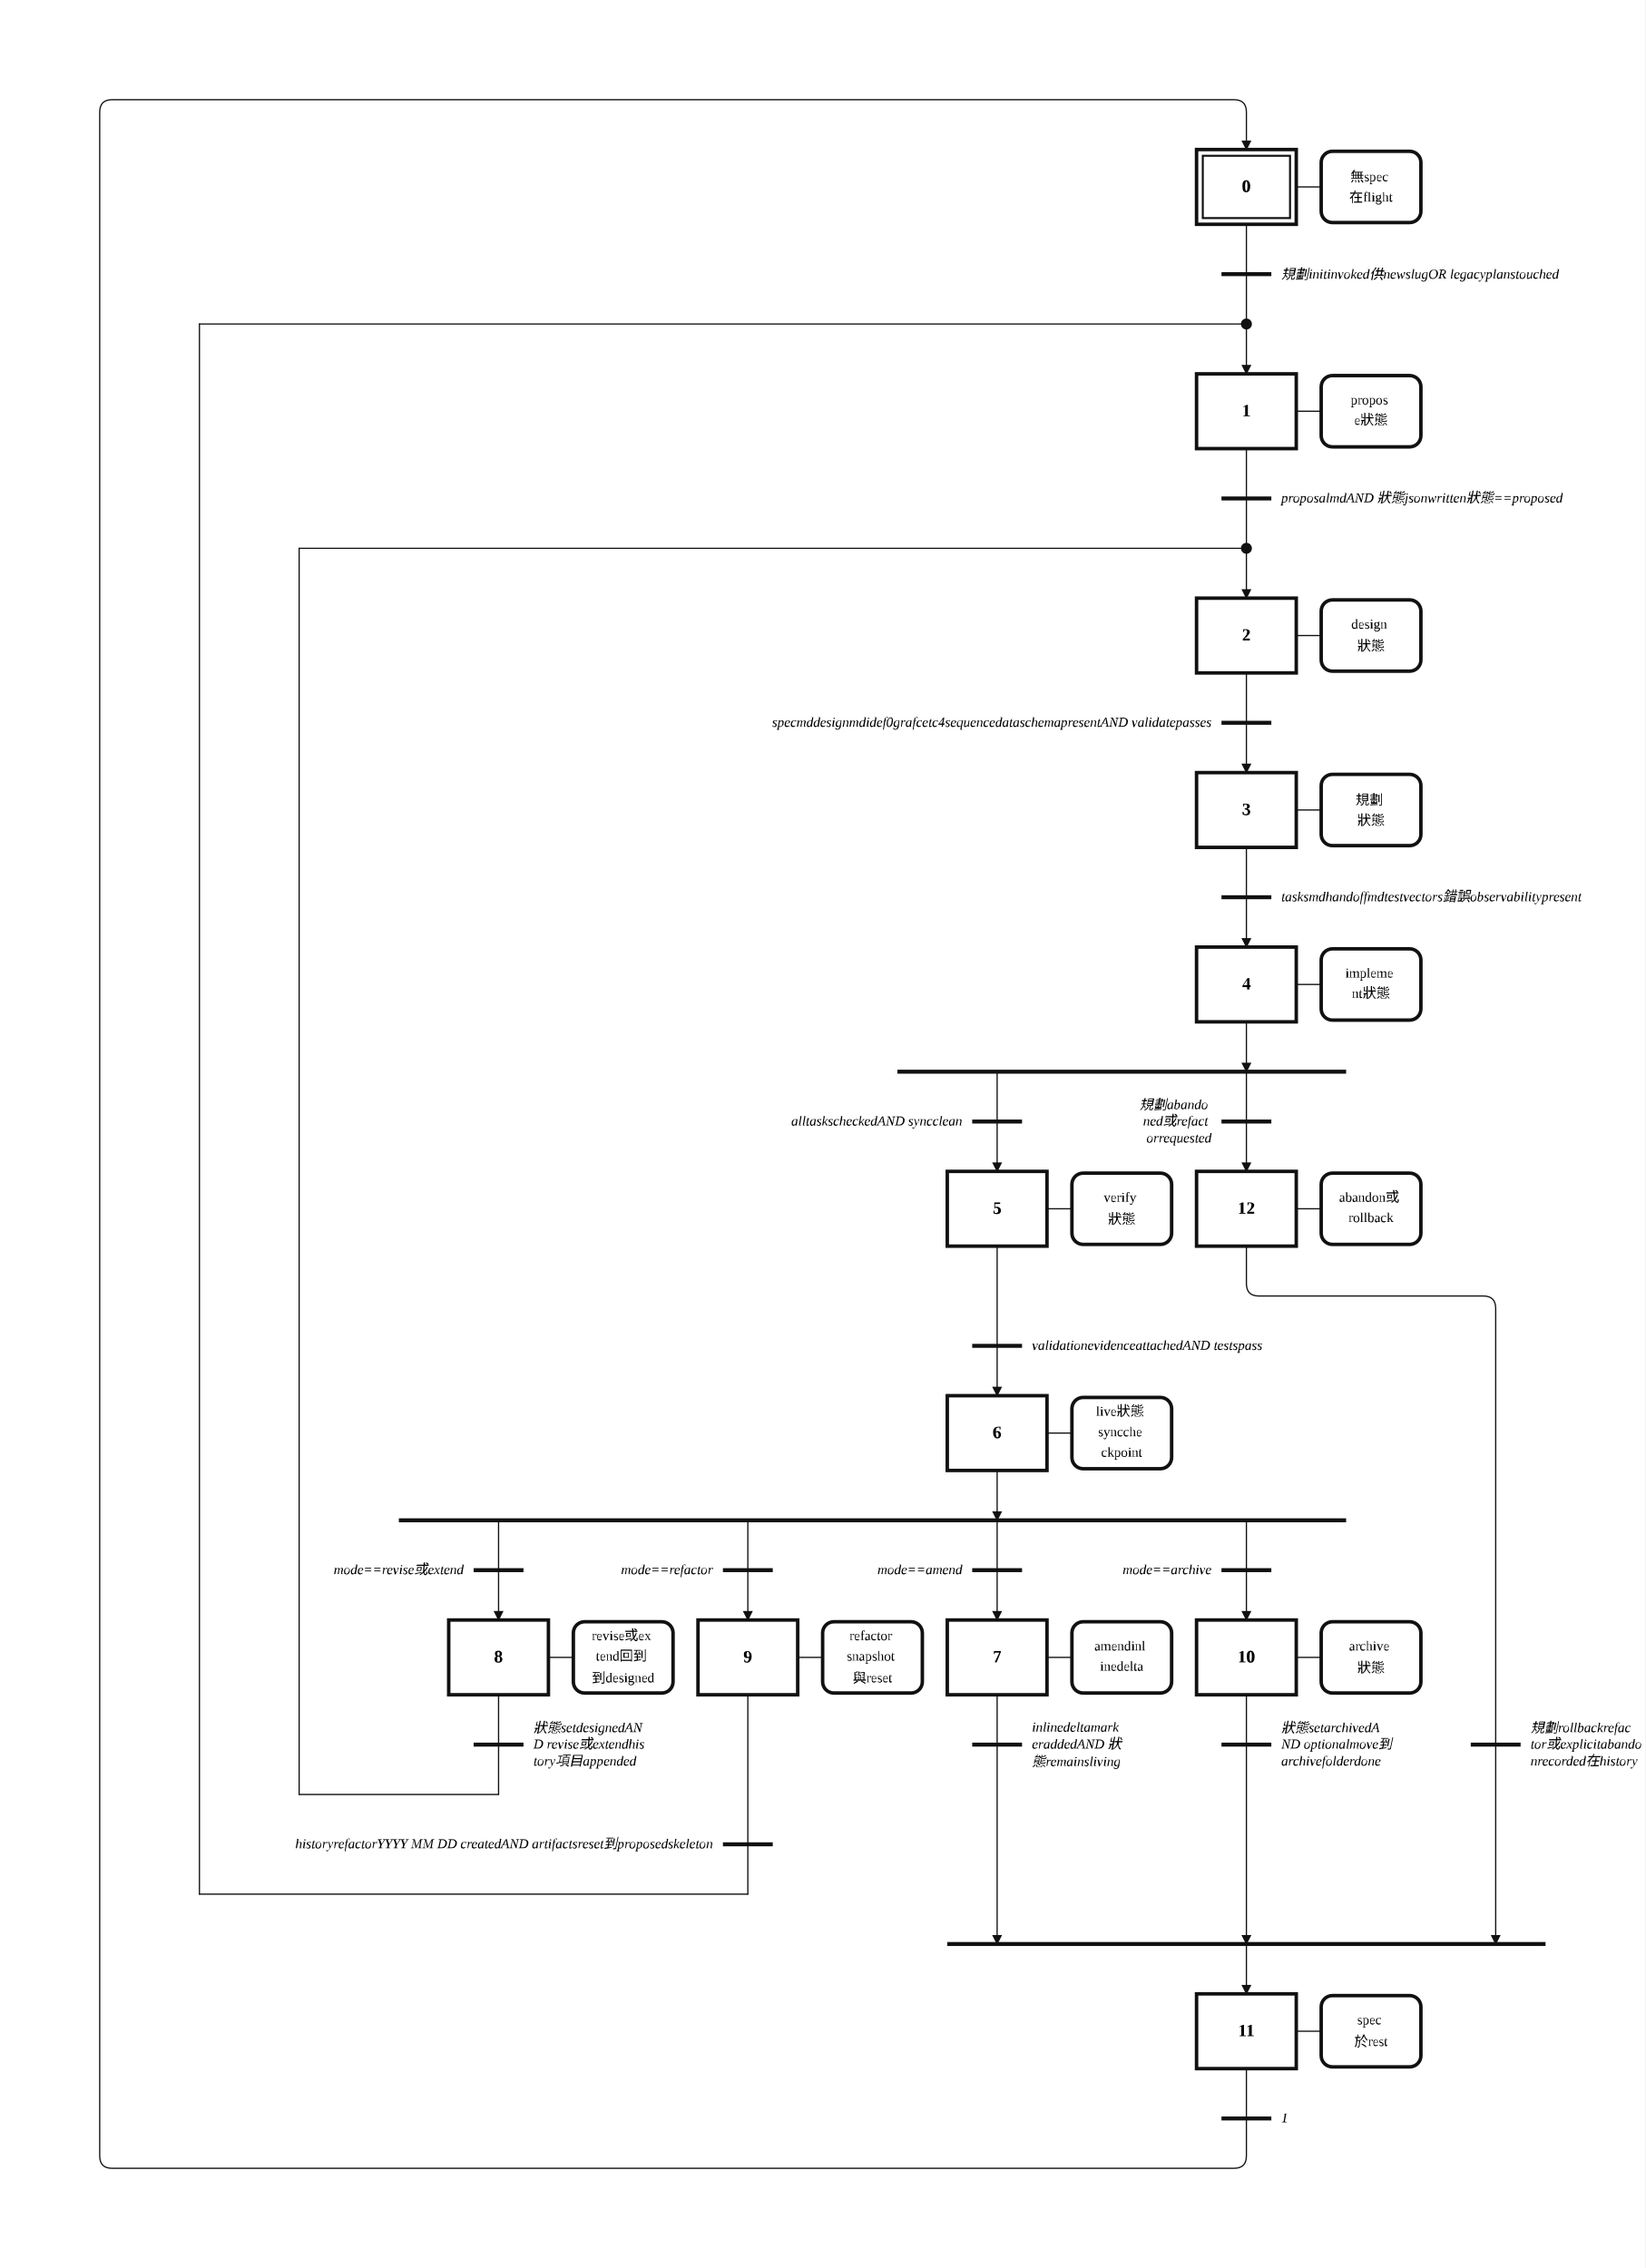
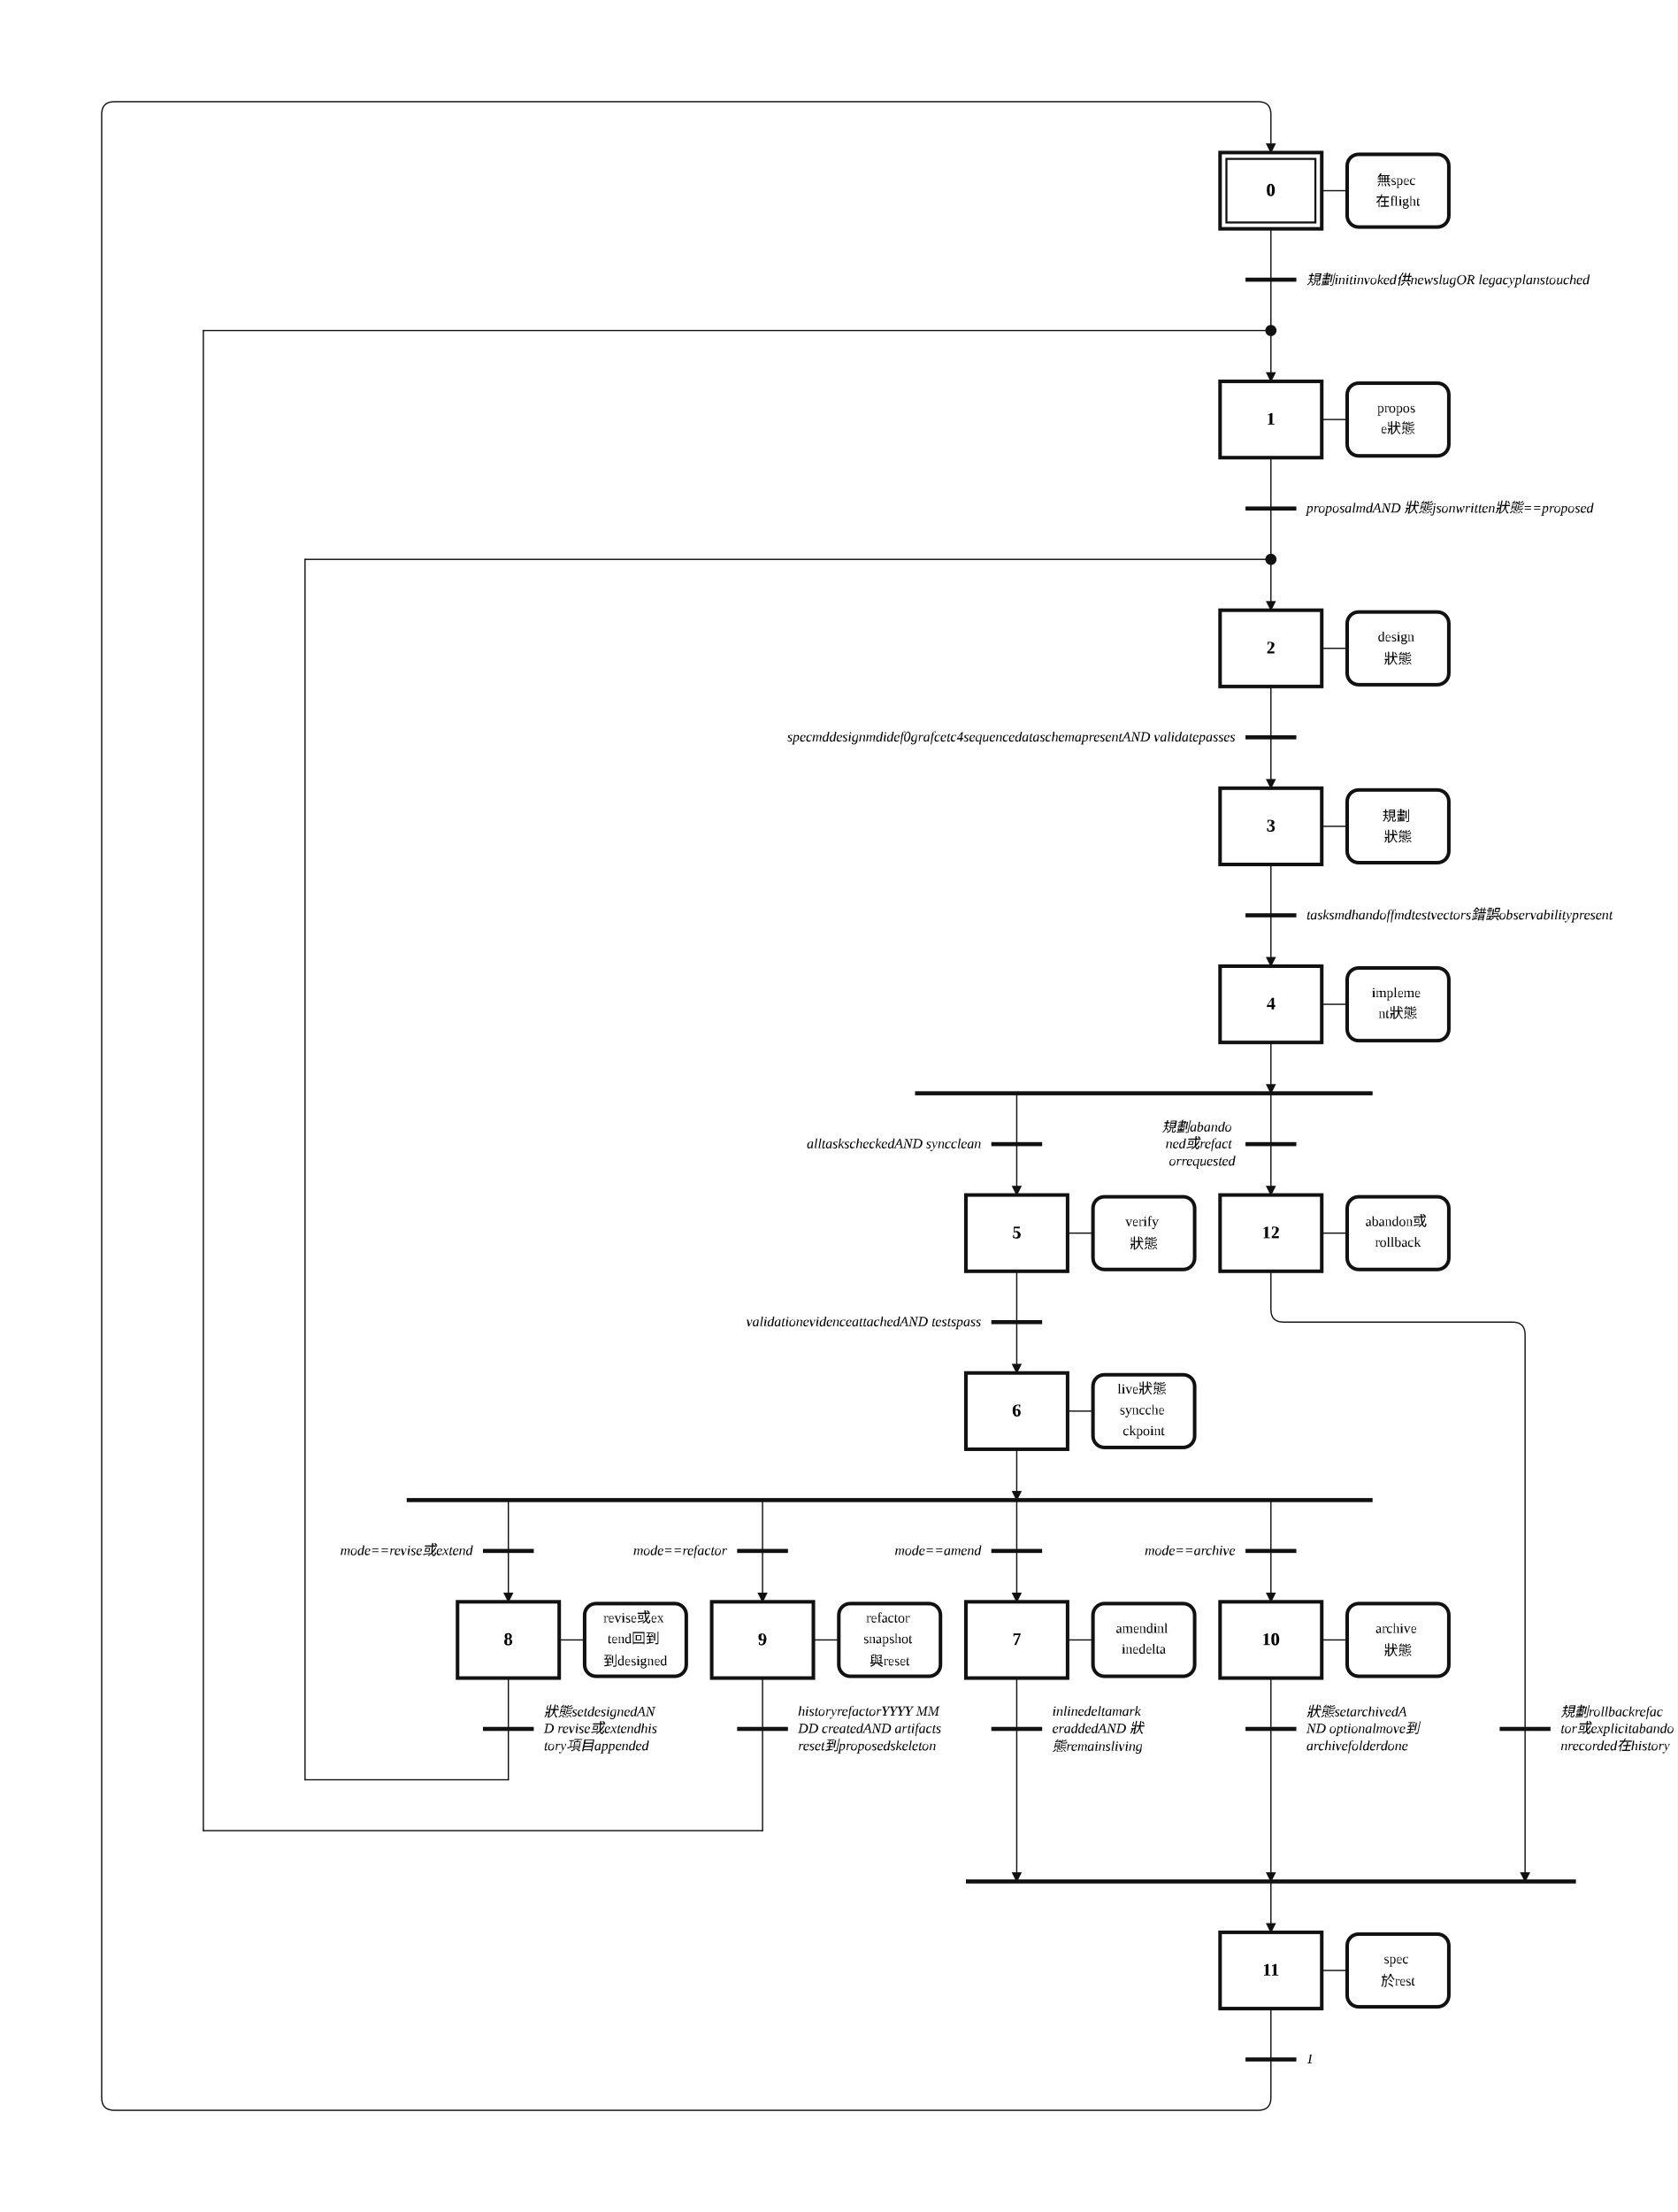
- <svg xmlns="http://www.w3.org/2000/svg" width="1320" height="1820" viewBox="-30.00 -2.00 66.00 91.00" role="img">
+ <svg xmlns="http://www.w3.org/2000/svg" width="1320" height="1740" viewBox="-30.00 -2.00 66.00 87.00" role="img">
  <style>
.step{fill:#fff;stroke:#111;stroke-width:.14}.step-inner{fill:none;stroke:#111;stroke-width:.08}
.action{fill:#fff;stroke:#111;stroke-width:.14}.gate{stroke:#111;stroke-width:.16}
.edge{fill:none;stroke:#111;stroke-width:.05;stroke-linecap:round;stroke-linejoin:round}.edge-arrow{marker-end:url(#arrow)}
.flyover-mask{stroke:#fff;stroke-width:.12;stroke-linecap:round}
.flyover{fill:none;stroke:#111;stroke-width:.05;stroke-linecap:round}
.junction{fill:#111;stroke:#111;stroke-width:0}.branch-junction{fill:#fff;stroke:#111;stroke-width:.08}
.assoc{stroke:#111;stroke-width:.05}.label{font:bold .7px 'Times New Roman', 'BiauKai', 'DFKai-SB', serif;text-anchor:middle;dominant-baseline:middle}
.action-label{font:.55px 'Times New Roman', 'BiauKai', 'DFKai-SB', serif;text-anchor:middle;dominant-baseline:middle}.gate-label{font:italic .55px 'Times New Roman', 'BiauKai', 'DFKai-SB', serif;text-anchor:start;dominant-baseline:middle}.gate-label-left{font:italic .55px 'Times New Roman', 'BiauKai', 'DFKai-SB', serif;text-anchor:end;dominant-baseline:middle}
</style>
  <defs>
    <marker id="arrow" markerWidth="0.4" markerHeight="0.4" refX="0.36" refY="0.2" orient="auto" markerUnits="userSpaceOnUse">
      <path d="M 0 0 L 0.4 0.2 L 0 0.4 z" fill="#111" />
    </marker>
  </defs>
-   <rect x="-30.00" y="-2.00" width="66.00" height="91.00" fill="white" />
+   <rect x="-30.00" y="-2.00" width="66.00" height="87.00" fill="white" />
  <path class="edge edge-arrow" d="M 20.00 9.00 L 20.00 13.00" />
  <path class="edge edge-arrow" d="M 20.00 18.00 L 20.00 22.00" />
  <path class="edge" d="M 20.00 7.00 L 20.00 9.00" />
  <path class="edge" d="M 20.00 16.00 L 20.00 18.00" />
  <path class="edge" d="M 20.00 25.00 L 20.00 27.00" />
  <path class="edge edge-arrow" d="M 20.00 27.00 L 20.00 29.00" />
  <path class="edge" d="M 20.00 32.00 L 20.00 34.00" />
  <path class="edge edge-arrow" d="M 20.00 34.00 L 20.00 36.00" />
  <path class="edge edge-arrow" d="M 20.00 39.00 L 20.00 41.00" />
  <path class="edge edge-arrow" d="M 10.00 41.00 L 10.00 45.00" />
  <path class="edge edge-arrow" d="M 20.00 41.00 L 20.00 45.00" />
-   <path class="edge" d="M 10.00 48.00 L 10.00 52.00" />
-   <path class="edge edge-arrow" d="M 10.00 52.00 L 10.00 54.00" />
-   <path class="edge edge-arrow" d="M 10.00 57.00 L 10.00 59.00" />
-   <path class="edge edge-arrow" d="M 10.00 59.00 L 10.00 63.00" />
-   <path class="edge edge-arrow" d="M -10.00 59.00 L -10.00 63.00" />
-   <path class="edge edge-arrow" d="M 0.00 59.00 L 0.00 63.00" />
-   <path class="edge edge-arrow" d="M 20.00 59.00 L 20.00 63.00" />
-   <path class="edge edge-arrow" d="M 10.00 66.00 L 10.00 76.00" />
-   <path class="edge edge-arrow" d="M 20.00 76.00 L 20.00 78.00" />
+   <path class="edge" d="M 10.00 48.00 L 10.00 50.00" />
+   <path class="edge edge-arrow" d="M 10.00 50.00 L 10.00 52.00" />
+   <path class="edge edge-arrow" d="M 10.00 55.00 L 10.00 57.00" />
+   <path class="edge edge-arrow" d="M 10.00 57.00 L 10.00 61.00" />
+   <path class="edge edge-arrow" d="M -10.00 57.00 L -10.00 61.00" />
+   <path class="edge edge-arrow" d="M 0.00 57.00 L 0.00 61.00" />
+   <path class="edge edge-arrow" d="M 20.00 57.00 L 20.00 61.00" />
+   <path class="edge edge-arrow" d="M 10.00 64.00 L 10.00 72.00" />
+   <path class="edge edge-arrow" d="M 20.00 72.00 L 20.00 74.00" />
+   <path class="edge" d="M -10.00 64.00 L -10.00 66.00" />
  <path class="edge" d="M -10.00 66.00 L -10.00 68.00" />
-   <path class="edge" d="M -10.00 68.00 L -10.00 70.00" />
-   <path class="edge" d="M -10.00 70.00 L -18.00 70.00" />
-   <path class="edge" d="M -18.00 70.00 L -18.00 20.00" />
+   <path class="edge" d="M -10.00 68.00 L -18.00 68.00" />
+   <path class="edge" d="M -18.00 68.00 L -18.00 20.00" />
  <path class="edge" d="M -18.00 20.00 L 20.00 20.00" />
-   <path class="edge" d="M 0.00 66.00 L 0.00 72.00" />
-   <path class="edge" d="M 0.00 72.00 L 0.00 74.00" />
-   <path class="edge" d="M 0.00 74.00 L -22.00 74.00" />
-   <path class="edge" d="M -22.00 74.00 L -22.00 11.00" />
+   <path class="edge" d="M 0.00 64.00 L 0.00 66.00" />
+   <path class="edge" d="M 0.00 66.00 L 0.00 70.00" />
+   <path class="edge" d="M 0.00 70.00 L -22.00 70.00" />
+   <path class="edge" d="M -22.00 70.00 L -22.00 11.00" />
  <path class="edge" d="M -22.00 11.00 L 20.00 11.00" />
-   <path class="edge edge-arrow" d="M 20.00 66.00 L 20.00 76.00" />
-   <path class="edge" d="M 20.00 81.00 L 20.00 83.00" />
-   <path class="edge edge-arrow" d="M 20.00 83.00 L 20.00 84.50 Q 20.00 85.00 19.50 85.00 L -25.50 85.00 Q -26.00 85.00 -26.00 84.50 L -26.00 2.50 Q -26.00 2.00 -25.50 2.00 L 19.50 2.00 Q 20.00 2.00 20.00 2.50 L 20.00 4.00" />
-   <path class="edge edge-arrow" d="M 20.00 48.00 L 20.00 49.50 Q 20.00 50.00 20.50 50.00 L 29.50 50.00 Q 30.00 50.00 30.00 50.50 L 30.00 76.00" />
+   <path class="edge edge-arrow" d="M 20.00 64.00 L 20.00 72.00" />
+   <path class="edge" d="M 20.00 77.00 L 20.00 79.00" />
+   <path class="edge edge-arrow" d="M 20.00 79.00 L 20.00 80.50 Q 20.00 81.00 19.50 81.00 L -25.50 81.00 Q -26.00 81.00 -26.00 80.50 L -26.00 2.50 Q -26.00 2.00 -25.50 2.00 L 19.50 2.00 Q 20.00 2.00 20.00 2.50 L 20.00 4.00" />
+   <path class="edge edge-arrow" d="M 20.00 48.00 L 20.00 49.50 Q 20.00 50.00 20.50 50.00 L 29.50 50.00 Q 30.00 50.00 30.00 50.50 L 30.00 72.00" />
  <rect class="step" x="18.00" y="4.00" width="4.00" height="3.00" />
  <rect class="step-inner" x="18.25" y="4.25" width="3.50" height="2.50" />
  <text class="label" x="20.00" y="5.50">0</text>
  <rect class="step" x="18.00" y="13.00" width="4.00" height="3.00" />
  <text class="label" x="20.00" y="14.50">1</text>
  <rect class="step" x="18.00" y="22.00" width="4.00" height="3.00" />
  <text class="label" x="20.00" y="23.50">2</text>
  <rect class="step" x="18.00" y="29.00" width="4.00" height="3.00" />
  <text class="label" x="20.00" y="30.50">3</text>
  <rect class="step" x="18.00" y="36.00" width="4.00" height="3.00" />
  <text class="label" x="20.00" y="37.50">4</text>
  <rect class="step" x="8.00" y="45.00" width="4.00" height="3.00" />
  <text class="label" x="10.00" y="46.50">5</text>
-   <rect class="step" x="8.00" y="54.00" width="4.00" height="3.00" />
-   <text class="label" x="10.00" y="55.50">6</text>
-   <rect class="step" x="8.00" y="63.00" width="4.00" height="3.00" />
-   <text class="label" x="10.00" y="64.50">7</text>
-   <rect class="step" x="-12.00" y="63.00" width="4.00" height="3.00" />
-   <text class="label" x="-10.00" y="64.50">8</text>
-   <rect class="step" x="-2.00" y="63.00" width="4.00" height="3.00" />
-   <text class="label" x="0.00" y="64.50">9</text>
-   <rect class="step" x="18.00" y="63.00" width="4.00" height="3.00" />
-   <text class="label" x="20.00" y="64.50">10</text>
-   <rect class="step" x="18.00" y="78.00" width="4.00" height="3.00" />
-   <text class="label" x="20.00" y="79.50">11</text>
+   <rect class="step" x="8.00" y="52.00" width="4.00" height="3.00" />
+   <text class="label" x="10.00" y="53.50">6</text>
+   <rect class="step" x="8.00" y="61.00" width="4.00" height="3.00" />
+   <text class="label" x="10.00" y="62.50">7</text>
+   <rect class="step" x="-12.00" y="61.00" width="4.00" height="3.00" />
+   <text class="label" x="-10.00" y="62.50">8</text>
+   <rect class="step" x="-2.00" y="61.00" width="4.00" height="3.00" />
+   <text class="label" x="0.00" y="62.50">9</text>
+   <rect class="step" x="18.00" y="61.00" width="4.00" height="3.00" />
+   <text class="label" x="20.00" y="62.50">10</text>
+   <rect class="step" x="18.00" y="74.00" width="4.00" height="3.00" />
+   <text class="label" x="20.00" y="75.50">11</text>
  <rect class="step" x="18.00" y="45.00" width="4.00" height="3.00" />
  <text class="label" x="20.00" y="46.50">12</text>
  <line class="assoc" x1="22.00" y1="5.50" x2="23.00" y2="5.50" />
  <rect class="action" x="23.00" y="4.07" width="4.00" height="2.86" rx="0.45" ry="0.45" />
  <text class="action-label" x="25.00" y="5.09">
    <tspan x="25.00" dy="0">無spec</tspan>
    <tspan x="25.00" dy="0.82">在flight</tspan>
  </text>
  <line class="assoc" x1="22.00" y1="14.50" x2="23.00" y2="14.50" />
  <rect class="action" x="23.00" y="13.07" width="4.00" height="2.86" rx="0.45" ry="0.45" />
  <text class="action-label" x="25.00" y="14.09">
    <tspan x="25.00" dy="0">propos</tspan>
    <tspan x="25.00" dy="0.82">e狀態</tspan>
  </text>
  <line class="assoc" x1="22.00" y1="23.50" x2="23.00" y2="23.50" />
  <rect class="action" x="23.00" y="22.07" width="4.00" height="2.86" rx="0.45" ry="0.45" />
  <text class="action-label" x="25.00" y="23.09">
    <tspan x="25.00" dy="0">design</tspan>
    <tspan x="25.00" dy="0.82">狀態</tspan>
  </text>
  <line class="assoc" x1="22.00" y1="30.50" x2="23.00" y2="30.50" />
  <rect class="action" x="23.00" y="29.07" width="4.00" height="2.86" rx="0.45" ry="0.45" />
  <text class="action-label" x="25.00" y="30.09">
    <tspan x="25.00" dy="0">規劃</tspan>
    <tspan x="25.00" dy="0.82">狀態</tspan>
  </text>
  <line class="assoc" x1="22.00" y1="37.50" x2="23.00" y2="37.50" />
  <rect class="action" x="23.00" y="36.07" width="4.00" height="2.86" rx="0.45" ry="0.45" />
  <text class="action-label" x="25.00" y="37.09">
    <tspan x="25.00" dy="0">impleme</tspan>
    <tspan x="25.00" dy="0.82">nt狀態</tspan>
  </text>
  <line class="assoc" x1="12.00" y1="46.50" x2="13.00" y2="46.50" />
  <rect class="action" x="13.00" y="45.07" width="4.00" height="2.86" rx="0.45" ry="0.45" />
  <text class="action-label" x="15.00" y="46.09">
    <tspan x="15.00" dy="0">verify</tspan>
    <tspan x="15.00" dy="0.82">狀態</tspan>
  </text>
-   <line class="assoc" x1="12.00" y1="55.50" x2="13.00" y2="55.50" />
-   <rect class="action" x="13.00" y="54.07" width="4.00" height="2.86" rx="0.45" ry="0.45" />
-   <text class="action-label" x="15.00" y="54.68">
+   <line class="assoc" x1="12.00" y1="53.50" x2="13.00" y2="53.50" />
+   <rect class="action" x="13.00" y="52.07" width="4.00" height="2.86" rx="0.45" ry="0.45" />
+   <text class="action-label" x="15.00" y="52.68">
    <tspan x="15.00" dy="0">live狀態</tspan>
    <tspan x="15.00" dy="0.82">syncche</tspan>
    <tspan x="15.00" dy="0.82">ckpoint</tspan>
  </text>
-   <line class="assoc" x1="12.00" y1="64.50" x2="13.00" y2="64.50" />
-   <rect class="action" x="13.00" y="63.07" width="4.00" height="2.86" rx="0.45" ry="0.45" />
-   <text class="action-label" x="15.00" y="64.09">
+   <line class="assoc" x1="12.00" y1="62.50" x2="13.00" y2="62.50" />
+   <rect class="action" x="13.00" y="61.07" width="4.00" height="2.86" rx="0.45" ry="0.45" />
+   <text class="action-label" x="15.00" y="62.09">
    <tspan x="15.00" dy="0">amendinl</tspan>
    <tspan x="15.00" dy="0.82">inedelta</tspan>
  </text>
-   <line class="assoc" x1="-8.00" y1="64.50" x2="-7.00" y2="64.50" />
-   <rect class="action" x="-7.00" y="63.07" width="4.00" height="2.86" rx="0.45" ry="0.45" />
-   <text class="action-label" x="-5.00" y="63.68">
+   <line class="assoc" x1="-8.00" y1="62.50" x2="-7.00" y2="62.50" />
+   <rect class="action" x="-7.00" y="61.07" width="4.00" height="2.86" rx="0.45" ry="0.45" />
+   <text class="action-label" x="-5.00" y="61.68">
    <tspan x="-5.00" dy="0">revise或ex</tspan>
    <tspan x="-5.00" dy="0.82">tend回到</tspan>
    <tspan x="-5.00" dy="0.82">到designed</tspan>
  </text>
-   <line class="assoc" x1="2.00" y1="64.50" x2="3.00" y2="64.50" />
-   <rect class="action" x="3.00" y="63.07" width="4.00" height="2.86" rx="0.45" ry="0.45" />
-   <text class="action-label" x="5.00" y="63.68">
+   <line class="assoc" x1="2.00" y1="62.50" x2="3.00" y2="62.50" />
+   <rect class="action" x="3.00" y="61.07" width="4.00" height="2.86" rx="0.45" ry="0.45" />
+   <text class="action-label" x="5.00" y="61.68">
    <tspan x="5.00" dy="0">refactor</tspan>
    <tspan x="5.00" dy="0.82">snapshot</tspan>
    <tspan x="5.00" dy="0.82">與reset</tspan>
  </text>
-   <line class="assoc" x1="22.00" y1="64.50" x2="23.00" y2="64.50" />
-   <rect class="action" x="23.00" y="63.07" width="4.00" height="2.86" rx="0.45" ry="0.45" />
-   <text class="action-label" x="25.00" y="64.09">
+   <line class="assoc" x1="22.00" y1="62.50" x2="23.00" y2="62.50" />
+   <rect class="action" x="23.00" y="61.07" width="4.00" height="2.86" rx="0.45" ry="0.45" />
+   <text class="action-label" x="25.00" y="62.09">
    <tspan x="25.00" dy="0">archive</tspan>
    <tspan x="25.00" dy="0.82">狀態</tspan>
  </text>
-   <line class="assoc" x1="22.00" y1="79.50" x2="23.00" y2="79.50" />
-   <rect class="action" x="23.00" y="78.07" width="4.00" height="2.86" rx="0.45" ry="0.45" />
-   <text class="action-label" x="25.00" y="79.09">
+   <line class="assoc" x1="22.00" y1="75.50" x2="23.00" y2="75.50" />
+   <rect class="action" x="23.00" y="74.07" width="4.00" height="2.86" rx="0.45" ry="0.45" />
+   <text class="action-label" x="25.00" y="75.09">
    <tspan x="25.00" dy="0">spec</tspan>
    <tspan x="25.00" dy="0.82">於rest</tspan>
  </text>
  <line class="assoc" x1="22.00" y1="46.50" x2="23.00" y2="46.50" />
  <rect class="action" x="23.00" y="45.07" width="4.00" height="2.86" rx="0.45" ry="0.45" />
  <text class="action-label" x="25.00" y="46.09">
    <tspan x="25.00" dy="0">abandon或</tspan>
    <tspan x="25.00" dy="0.82">rollback</tspan>
  </text>
  <line class="gate" x1="19.00" y1="9.00" x2="21.00" y2="9.00" />
  <text class="gate-label" x="21.40" y="9.00">
    <tspan x="21.40" dy="0">規劃initinvoked供newslugOR legacyplanstouched</tspan>
  </text>
  <line class="gate" x1="19.00" y1="18.00" x2="21.00" y2="18.00" />
  <text class="gate-label" x="21.40" y="18.00">
    <tspan x="21.40" dy="0">proposalmdAND 狀態jsonwritten狀態==proposed</tspan>
  </text>
  <line class="gate" x1="19.00" y1="27.00" x2="21.00" y2="27.00" />
  <text class="gate-label-left" x="18.60" y="27.00">
    <tspan x="18.60" dy="0">specmddesignmdidef0grafcetc4sequencedataschemapresentAND validatepasses</tspan>
  </text>
  <line class="gate" x1="19.00" y1="34.00" x2="21.00" y2="34.00" />
  <text class="gate-label" x="21.40" y="34.00">
    <tspan x="21.40" dy="0">tasksmdhandoffmdtestvectors錯誤observabilitypresent</tspan>
  </text>
  <line class="gate" x1="6.00" y1="41.00" x2="24.00" y2="41.00" />
-   <line class="gate" x1="9.00" y1="52.00" x2="11.00" y2="52.00" />
-   <text class="gate-label" x="11.40" y="52.00">
-     <tspan x="11.40" dy="0">validationevidenceattachedAND testspass</tspan>
-   </text>
-   <line class="gate" x1="-14.00" y1="59.00" x2="24.00" y2="59.00" />
-   <line class="gate" x1="8.00" y1="76.00" x2="32.00" y2="76.00" />
-   <line class="gate" x1="-11.00" y1="68.00" x2="-9.00" y2="68.00" />
-   <text class="gate-label" x="-8.60" y="67.32">
+   <line class="gate" x1="9.00" y1="50.00" x2="11.00" y2="50.00" />
+   <text class="gate-label-left" x="8.60" y="50.00">
+     <tspan x="8.60" dy="0">validationevidenceattachedAND testspass</tspan>
+   </text>
+   <line class="gate" x1="-14.00" y1="57.00" x2="24.00" y2="57.00" />
+   <line class="gate" x1="8.00" y1="72.00" x2="32.00" y2="72.00" />
+   <line class="gate" x1="-11.00" y1="66.00" x2="-9.00" y2="66.00" />
+   <text class="gate-label" x="-8.60" y="65.32">
    <tspan x="-8.60" dy="0">狀態setdesignedAN</tspan>
    <tspan x="-8.60" dy="0.68">D revise或extendhis</tspan>
    <tspan x="-8.60" dy="0.68">tory項目appended</tspan>
  </text>
-   <line class="gate" x1="-1.00" y1="72.00" x2="1.00" y2="72.00" />
-   <text class="gate-label-left" x="-1.40" y="72.00">
-     <tspan x="-1.40" dy="0">historyrefactorYYYY MM DD createdAND artifactsreset到proposedskeleton</tspan>
-   </text>
-   <line class="gate" x1="19.00" y1="83.00" x2="21.00" y2="83.00" />
-   <text class="gate-label" x="21.40" y="83.00">
+   <line class="gate" x1="-1.00" y1="66.00" x2="1.00" y2="66.00" />
+   <text class="gate-label" x="1.40" y="65.32">
+     <tspan x="1.40" dy="0">historyrefactorYYYY MM</tspan>
+     <tspan x="1.40" dy="0.68">DD createdAND artifacts</tspan>
+     <tspan x="1.40" dy="0.68">reset到proposedskeleton</tspan>
+   </text>
+   <line class="gate" x1="19.00" y1="79.00" x2="21.00" y2="79.00" />
+   <text class="gate-label" x="21.40" y="79.00">
    <tspan x="21.40" dy="0">1</tspan>
  </text>
  <line class="gate" x1="9.00" y1="43.00" x2="11.00" y2="43.00" />
  <text class="gate-label-left" x="8.60" y="43.00">
    <tspan x="8.60" dy="0">alltaskscheckedAND syncclean</tspan>
  </text>
  <line class="gate" x1="19.00" y1="43.00" x2="21.00" y2="43.00" />
  <text class="gate-label-left" x="18.60" y="42.32">
    <tspan x="18.60" dy="0">規劃abando</tspan>
    <tspan x="18.60" dy="0.68">ned或refact</tspan>
    <tspan x="18.60" dy="0.68">orrequested</tspan>
  </text>
-   <line class="gate" x1="9.00" y1="61.00" x2="11.00" y2="61.00" />
-   <text class="gate-label-left" x="8.60" y="61.00">
+   <line class="gate" x1="9.00" y1="59.00" x2="11.00" y2="59.00" />
+   <text class="gate-label-left" x="8.60" y="59.00">
    <tspan x="8.60" dy="0">mode==amend</tspan>
  </text>
-   <line class="gate" x1="-11.00" y1="61.00" x2="-9.00" y2="61.00" />
-   <text class="gate-label-left" x="-11.40" y="61.00">
+   <line class="gate" x1="-11.00" y1="59.00" x2="-9.00" y2="59.00" />
+   <text class="gate-label-left" x="-11.40" y="59.00">
    <tspan x="-11.40" dy="0">mode==revise或extend</tspan>
  </text>
-   <line class="gate" x1="-1.00" y1="61.00" x2="1.00" y2="61.00" />
-   <text class="gate-label-left" x="-1.40" y="61.00">
+   <line class="gate" x1="-1.00" y1="59.00" x2="1.00" y2="59.00" />
+   <text class="gate-label-left" x="-1.40" y="59.00">
    <tspan x="-1.40" dy="0">mode==refactor</tspan>
  </text>
-   <line class="gate" x1="19.00" y1="61.00" x2="21.00" y2="61.00" />
-   <text class="gate-label-left" x="18.60" y="61.00">
+   <line class="gate" x1="19.00" y1="59.00" x2="21.00" y2="59.00" />
+   <text class="gate-label-left" x="18.60" y="59.00">
    <tspan x="18.60" dy="0">mode==archive</tspan>
  </text>
-   <line class="gate" x1="9.00" y1="68.00" x2="11.00" y2="68.00" />
-   <text class="gate-label" x="11.40" y="67.32">
+   <line class="gate" x1="9.00" y1="66.00" x2="11.00" y2="66.00" />
+   <text class="gate-label" x="11.40" y="65.32">
    <tspan x="11.40" dy="0">inlinedeltamark</tspan>
    <tspan x="11.40" dy="0.68">eraddedAND 狀</tspan>
    <tspan x="11.40" dy="0.68">態remainsliving</tspan>
  </text>
-   <line class="gate" x1="19.00" y1="68.00" x2="21.00" y2="68.00" />
-   <text class="gate-label" x="21.40" y="67.32">
+   <line class="gate" x1="19.00" y1="66.00" x2="21.00" y2="66.00" />
+   <text class="gate-label" x="21.40" y="65.32">
    <tspan x="21.40" dy="0">狀態setarchivedA</tspan>
    <tspan x="21.40" dy="0.68">ND optionalmove到</tspan>
    <tspan x="21.40" dy="0.68">archivefolderdone</tspan>
  </text>
-   <line class="gate" x1="29.00" y1="68.00" x2="31.00" y2="68.00" />
-   <text class="gate-label" x="31.40" y="67.32">
+   <line class="gate" x1="29.00" y1="66.00" x2="31.00" y2="66.00" />
+   <text class="gate-label" x="31.40" y="65.32">
    <tspan x="31.40" dy="0">規劃rollbackrefac</tspan>
    <tspan x="31.40" dy="0.68">tor或explicitabando</tspan>
    <tspan x="31.40" dy="0.68">nrecorded在history</tspan>
  </text>
  <circle class="junction" cx="20.00" cy="11.00" r="0.22" />
  <circle class="junction" cx="20.00" cy="20.00" r="0.22" />
</svg>
